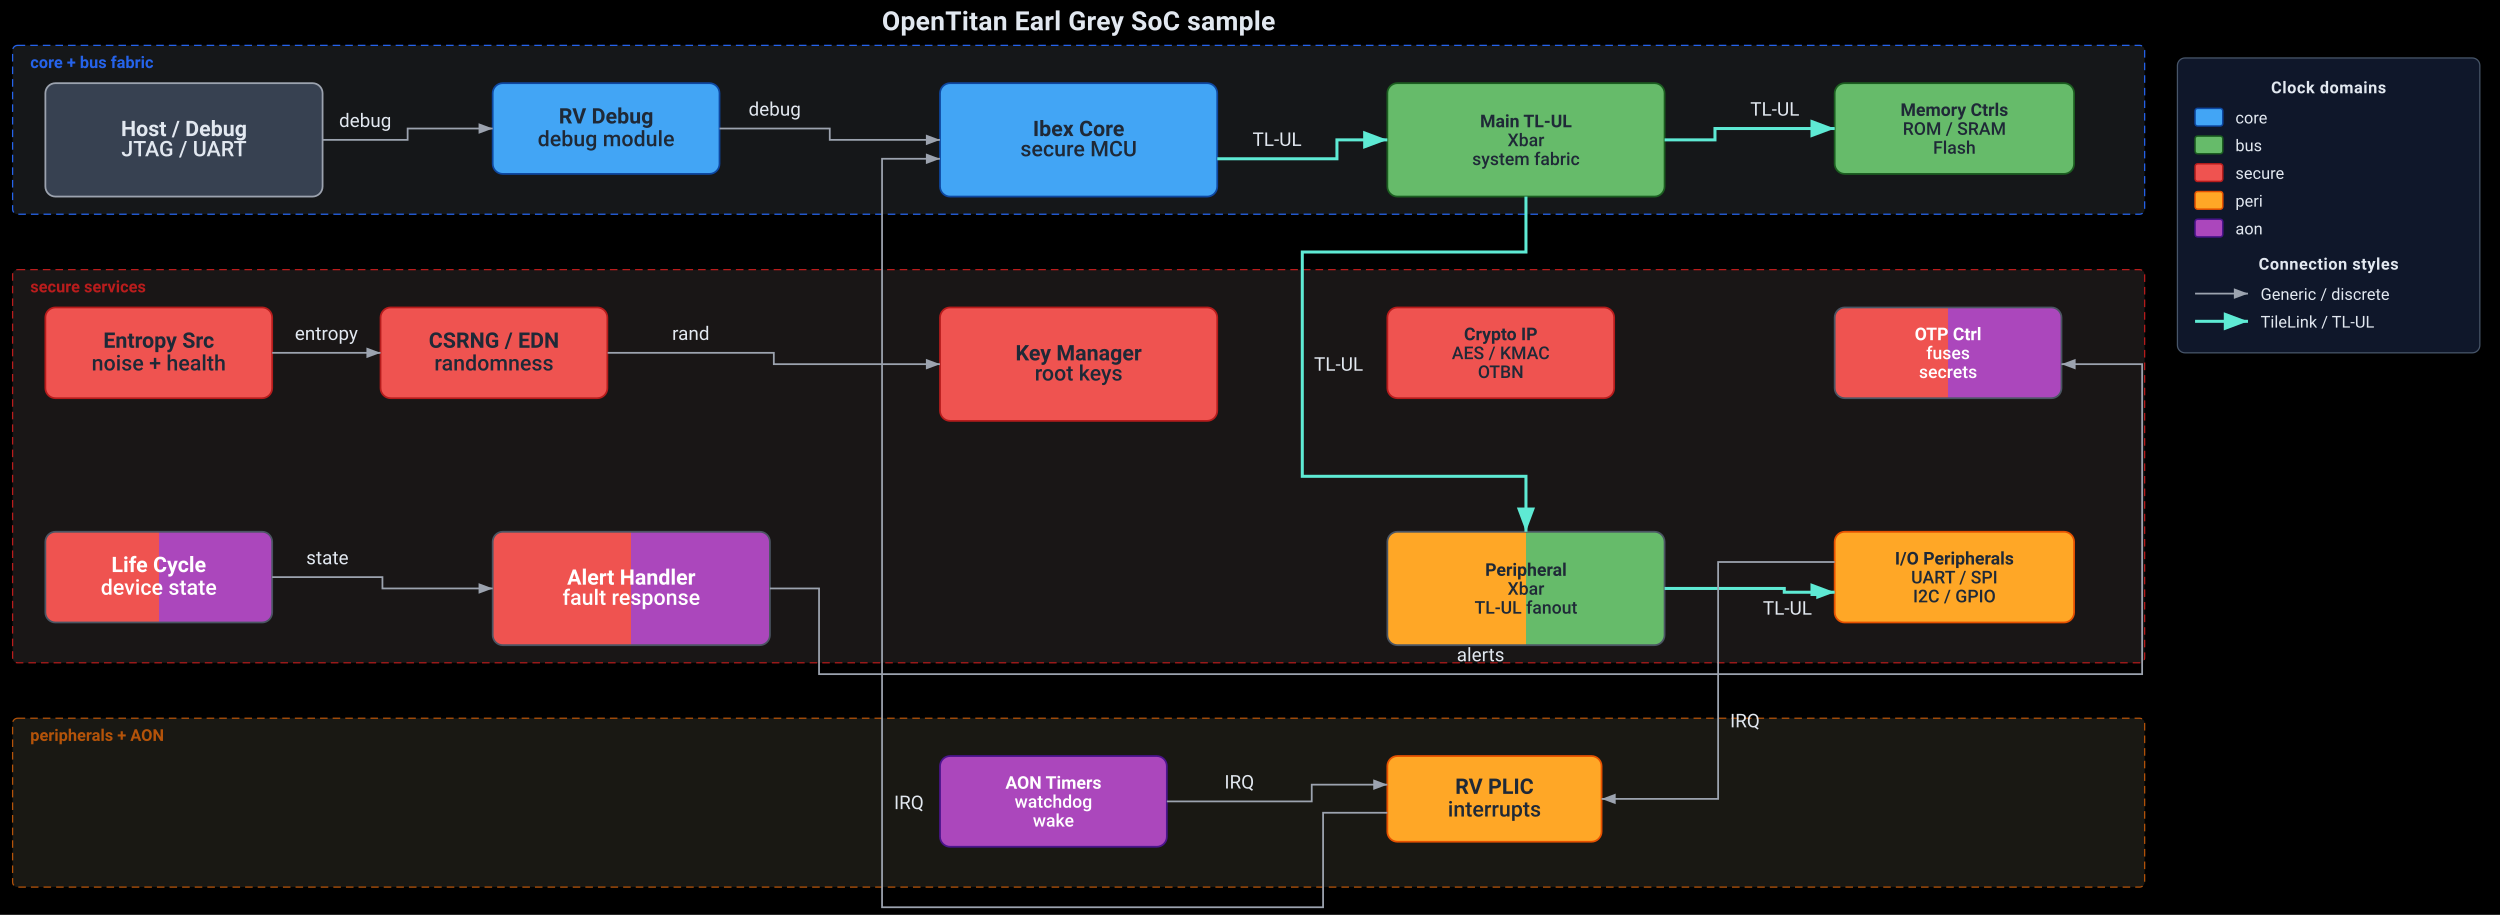
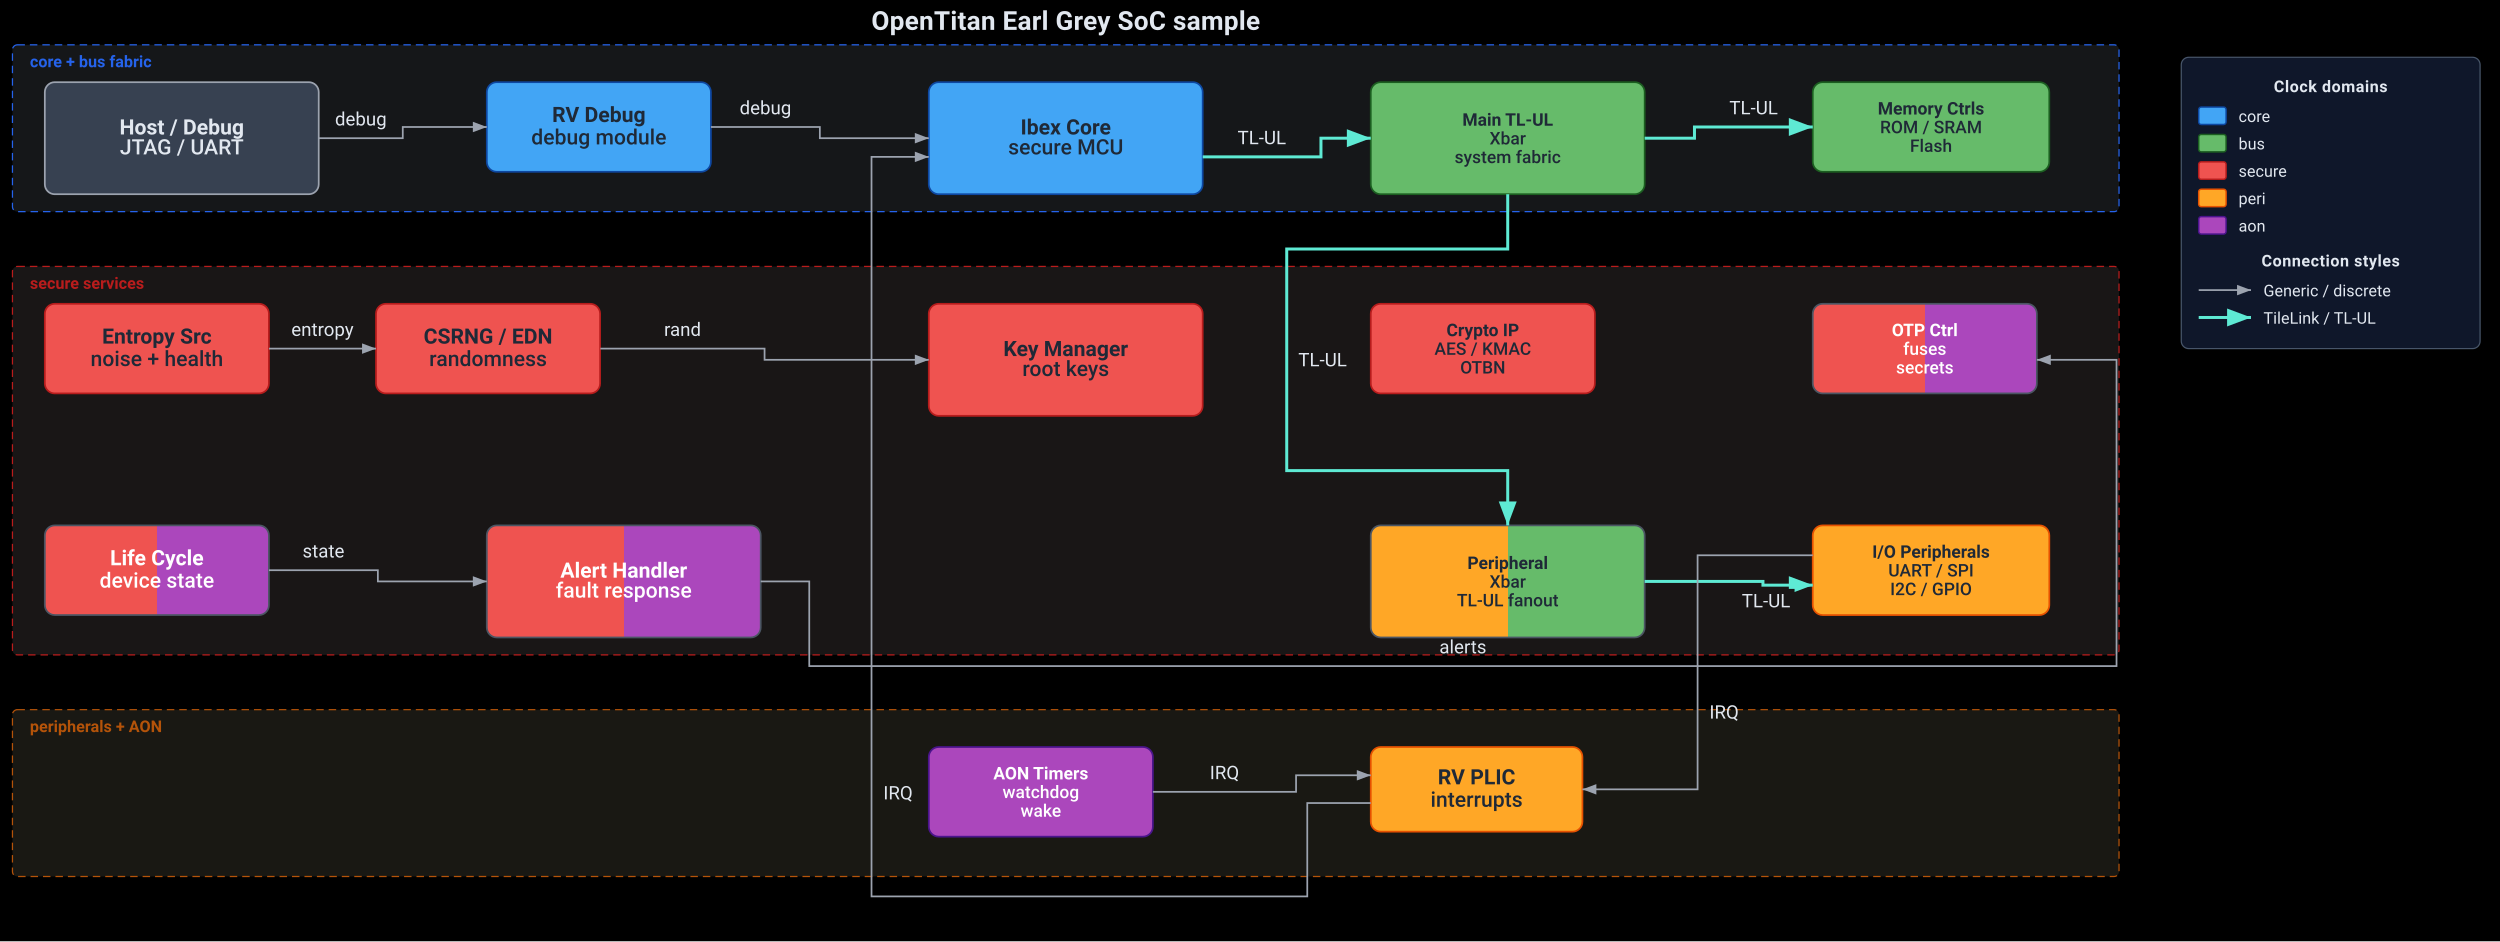
- <svg xmlns="http://www.w3.org/2000/svg" width="1984" height="726" viewBox="0 0 1984 726" font-family="ui-sans-serif, system-ui, -apple-system, 'Segoe UI', Roboto, 'Helvetica Neue', Arial, sans-serif" style="background:#000000">
+ <svg xmlns="http://www.w3.org/2000/svg" width="2008" height="756" viewBox="0 0 2008 756" font-family="ui-sans-serif, system-ui, -apple-system, 'Segoe UI', Roboto, 'Helvetica Neue', Arial, sans-serif" style="background:#000000">
  <defs>
    <marker id="ah-solid" markerWidth="9" markerHeight="9" refX="8" refY="3" orient="auto">
      <path d="M0,0 L0,6 L8,3 z" fill="#e2e8f0" />
    </marker>
    <marker id="ah-thin" markerWidth="9" markerHeight="9" refX="8" refY="3" orient="auto">
      <path d="M0,0 L0,6 L8,3 z" fill="#9ca3af" />
    </marker>
    <marker id="ah-stream" markerWidth="9" markerHeight="9" refX="8" refY="3" orient="auto">
      <path d="M0,0 L0,6 L8,3 z" fill="#d9f99d" />
    </marker>
    <marker id="ah-axil" markerWidth="9" markerHeight="9" refX="8" refY="3" orient="auto">
      <path d="M0,0 L0,6 L8,3 z" fill="#93c5fd" />
    </marker>
    <marker id="ah-tilelink" markerWidth="9" markerHeight="9" refX="8" refY="3" orient="auto">
      <path d="M0,0 L0,6 L8,3 z" fill="#5eead4" />
    </marker>
    <marker id="ah-cdc" markerWidth="9" markerHeight="9" refX="8" refY="3" orient="auto">
      <path d="M0,0 L0,6 L8,3 z" fill="#d8b4fe" />
    </marker>
    <marker id="ah-open" markerWidth="9" markerHeight="9" refX="8" refY="3" orient="auto">
      <path d="M0.5,0.5 L0.5,5.5 L8,3 z" fill="#000000" stroke="#e2e8f0" stroke-width="1" />
    </marker>
    <linearGradient id="grad-otp_ctrl" x1="0%" y1="0%" x2="100%" y2="0%">
      <stop offset="50%" stop-color="#EF5350" />
      <stop offset="50%" stop-color="#AB47BC" />
    </linearGradient>
    <linearGradient id="grad-lc_ctrl" x1="0%" y1="0%" x2="100%" y2="0%">
      <stop offset="50%" stop-color="#EF5350" />
      <stop offset="50%" stop-color="#AB47BC" />
    </linearGradient>
    <linearGradient id="grad-alert_handler" x1="0%" y1="0%" x2="100%" y2="0%">
      <stop offset="50%" stop-color="#EF5350" />
      <stop offset="50%" stop-color="#AB47BC" />
    </linearGradient>
    <linearGradient id="grad-xbar_peri" x1="0%" y1="0%" x2="100%" y2="0%">
      <stop offset="50%" stop-color="#FFA726" />
      <stop offset="50%" stop-color="#66BB6A" />
    </linearGradient>
  </defs>
-   <rect width="1984" height="726" fill="#000000" id="_canvas_bg" />
+   <rect width="2008" height="756" fill="#000000" id="_canvas_bg" />
  <text x="856.0" y="24" text-anchor="middle" font-size="21" font-weight="600" fill="#e2e8f0" letter-spacing="0.2">OpenTitan Earl Grey SoC sample</text>
  <rect id="band_core_bus" x="10" y="36" width="1692" height="134" fill="#DBEAFE" fill-opacity="0.1" stroke="#2563EB" stroke-width="1" stroke-dasharray="6,4" rx="4" />
  <text x="24" y="54" font-size="13" font-weight="700" fill="#2563EB">core + bus fabric</text>
  <rect id="band_secure_services" x="10" y="214" width="1692" height="312" fill="#FEE2E2" fill-opacity="0.1" stroke="#B91C1C" stroke-width="1" stroke-dasharray="6,4" rx="4" />
  <text x="24" y="232" font-size="13" font-weight="700" fill="#B91C1C">secure services</text>
  <rect id="band_peripheral_aon" x="10" y="570" width="1692" height="134" fill="#FEF3C7" fill-opacity="0.1" stroke="#B45309" stroke-width="1" stroke-dasharray="6,4" rx="4" />
  <text x="24" y="588" font-size="13" font-weight="700" fill="#B45309">peripherals + AON</text>
  <rect id="host" x="36" y="66" width="220" height="90" fill="#374151" stroke="#9ca3af" stroke-width="1.4" rx="8" />
  <text x="146" y="108" text-anchor="middle" font-size="17" font-weight="600" fill="#e2e8f0">Host / Debug</text>
  <text x="146" y="124" text-anchor="middle" font-size="17" font-weight="500" fill="#e2e8f0">JTAG / UART</text>
  <rect id="rv_dm" x="391" y="66" width="180" height="72" fill="#42A5F5" stroke="#0D47A1" stroke-width="1.4" rx="8" />
  <text x="481" y="98" text-anchor="middle" font-size="17" font-weight="600" fill="#1f2937">RV Debug</text>
  <text x="481" y="116" text-anchor="middle" font-size="17" font-weight="500" fill="#1f2937">debug module</text>
  <rect id="ibex" x="746" y="66" width="220" height="90" fill="#42A5F5" stroke="#0D47A1" stroke-width="1.4" rx="8" />
  <text x="856" y="108" text-anchor="middle" font-size="17" font-weight="600" fill="#1f2937">Ibex Core</text>
  <text x="856" y="124" text-anchor="middle" font-size="17" font-weight="500" fill="#1f2937">secure MCU</text>
  <rect id="xbar_main" x="1101" y="66" width="220" height="90" fill="#66BB6A" stroke="#1B5E20" stroke-width="1.4" rx="8" />
  <text x="1211" y="101" text-anchor="middle" font-size="14" font-weight="600" fill="#1f2937">Main TL-UL</text>
  <text x="1211" y="116" text-anchor="middle" font-size="14" font-weight="500" fill="#1f2937">Xbar</text>
  <text x="1211" y="131" text-anchor="middle" font-size="14" font-weight="500" fill="#1f2937">system fabric</text>
  <rect id="mem_ctrls" x="1456" y="66" width="190" height="72" fill="#66BB6A" stroke="#1B5E20" stroke-width="1.4" rx="8" />
  <text x="1551" y="92" text-anchor="middle" font-size="14" font-weight="600" fill="#1f2937">Memory Ctrls</text>
  <text x="1551" y="107" text-anchor="middle" font-size="14" font-weight="500" fill="#1f2937">ROM / SRAM</text>
  <text x="1551" y="122" text-anchor="middle" font-size="14" font-weight="500" fill="#1f2937">Flash</text>
  <rect id="entropy" x="36" y="244" width="180" height="72" fill="#EF5350" stroke="#B71C1C" stroke-width="1.4" rx="8" />
  <text x="126" y="276" text-anchor="middle" font-size="17" font-weight="600" fill="#1f2937">Entropy Src</text>
  <text x="126" y="294" text-anchor="middle" font-size="17" font-weight="500" fill="#1f2937">noise + health</text>
  <rect id="csrng_edn" x="302" y="244" width="180" height="72" fill="#EF5350" stroke="#B71C1C" stroke-width="1.4" rx="8" />
  <text x="392" y="276" text-anchor="middle" font-size="17" font-weight="600" fill="#1f2937">CSRNG / EDN</text>
  <text x="392" y="294" text-anchor="middle" font-size="17" font-weight="500" fill="#1f2937">randomness</text>
  <rect id="keymgr" x="746" y="244" width="220" height="90" fill="#EF5350" stroke="#B71C1C" stroke-width="1.4" rx="8" />
  <text x="856" y="286" text-anchor="middle" font-size="17" font-weight="600" fill="#1f2937">Key Manager</text>
  <text x="856" y="302" text-anchor="middle" font-size="17" font-weight="500" fill="#1f2937">root keys</text>
  <rect id="crypto" x="1101" y="244" width="180" height="72" fill="#EF5350" stroke="#B71C1C" stroke-width="1.4" rx="8" />
  <text x="1191" y="270" text-anchor="middle" font-size="14" font-weight="600" fill="#1f2937">Crypto IP</text>
  <text x="1191" y="285" text-anchor="middle" font-size="14" font-weight="500" fill="#1f2937">AES / KMAC</text>
  <text x="1191" y="300" text-anchor="middle" font-size="14" font-weight="500" fill="#1f2937">OTBN</text>
  <rect id="otp_ctrl" x="1456" y="244" width="180" height="72" fill="url(#grad-otp_ctrl)" stroke="#4b5563" stroke-width="1.4" rx="8" />
  <text x="1546" y="270" text-anchor="middle" font-size="14" font-weight="600" fill="#ffffff">OTP Ctrl</text>
  <text x="1546" y="285" text-anchor="middle" font-size="14" font-weight="500" fill="#ffffff">fuses</text>
  <text x="1546" y="300" text-anchor="middle" font-size="14" font-weight="500" fill="#ffffff">secrets</text>
  <rect id="lc_ctrl" x="36" y="422" width="180" height="72" fill="url(#grad-lc_ctrl)" stroke="#4b5563" stroke-width="1.4" rx="8" />
  <text x="126" y="454" text-anchor="middle" font-size="17" font-weight="600" fill="#ffffff">Life Cycle</text>
  <text x="126" y="472" text-anchor="middle" font-size="17" font-weight="500" fill="#ffffff">device state</text>
  <rect id="alert_handler" x="391" y="422" width="220" height="90" fill="url(#grad-alert_handler)" stroke="#4b5563" stroke-width="1.4" rx="8" />
  <text x="501" y="464" text-anchor="middle" font-size="17" font-weight="600" fill="#ffffff">Alert Handler</text>
  <text x="501" y="480" text-anchor="middle" font-size="17" font-weight="500" fill="#ffffff">fault response</text>
  <rect id="xbar_peri" x="1101" y="422" width="220" height="90" fill="url(#grad-xbar_peri)" stroke="#4b5563" stroke-width="1.4" rx="8" />
  <text x="1211" y="457" text-anchor="middle" font-size="14" font-weight="600" fill="#1f2937">Peripheral</text>
  <text x="1211" y="472" text-anchor="middle" font-size="14" font-weight="500" fill="#1f2937">Xbar</text>
  <text x="1211" y="487" text-anchor="middle" font-size="14" font-weight="500" fill="#1f2937">TL-UL fanout</text>
  <rect id="peripherals" x="1456" y="422" width="190" height="72" fill="#FFA726" stroke="#E65100" stroke-width="1.4" rx="8" />
  <text x="1551" y="448" text-anchor="middle" font-size="14" font-weight="600" fill="#1f2937">I/O Peripherals</text>
  <text x="1551" y="463" text-anchor="middle" font-size="14" font-weight="500" fill="#1f2937">UART / SPI</text>
  <text x="1551" y="478" text-anchor="middle" font-size="14" font-weight="500" fill="#1f2937">I2C / GPIO</text>
  <rect id="aon_timer" x="746" y="600" width="180" height="72" fill="#AB47BC" stroke="#4A148C" stroke-width="1.4" rx="8" />
  <text x="836" y="626" text-anchor="middle" font-size="14" font-weight="600" fill="#ffffff">AON Timers</text>
  <text x="836" y="641" text-anchor="middle" font-size="14" font-weight="500" fill="#ffffff">watchdog</text>
  <text x="836" y="656" text-anchor="middle" font-size="14" font-weight="500" fill="#ffffff">wake</text>
  <rect id="rv_plic" x="1101" y="600" width="170" height="68" fill="#FFA726" stroke="#E65100" stroke-width="1.4" rx="8" />
  <text x="1186" y="630" text-anchor="middle" font-size="17" font-weight="600" fill="#1f2937">RV PLIC</text>
  <text x="1186" y="648" text-anchor="middle" font-size="17" font-weight="500" fill="#1f2937">interrupts</text>
  <mask id="edge-label-clearance" maskUnits="userSpaceOnUse">
-     <rect width="1984" height="726" fill="#ffffff" />
+     <rect width="2008" height="756" fill="#ffffff" />
    <rect x="266.9" y="86.0" width="45.7" height="19.0" fill="#000000" />
    <rect x="591.9" y="77.0" width="45.7" height="19.0" fill="#000000" />
    <rect x="990.7" y="101.0" width="45.7" height="19.0" fill="#000000" />
    <rect x="1385.7" y="77.0" width="45.7" height="19.0" fill="#000000" />
    <rect x="1039.5" y="279.5" width="45.7" height="19.0" fill="#000000" />
    <rect x="232.0" y="255.0" width="54.0" height="19.0" fill="#000000" />
    <rect x="531.2" y="255.0" width="34.0" height="19.0" fill="#000000" />
    <rect x="241.5" y="433.0" width="36.5" height="19.0" fill="#000000" />
    <rect x="1154.7" y="510.0" width="40.7" height="19.0" fill="#000000" />
    <rect x="1395.7" y="473.0" width="45.7" height="19.0" fill="#000000" />
    <rect x="1369.5" y="562.5" width="30.7" height="19.0" fill="#000000" />
    <rect x="968.2" y="611.0" width="30.7" height="19.0" fill="#000000" />
    <rect x="706.0" y="627.3" width="30.7" height="19.0" fill="#000000" />
  </mask>
  <path id="edge_host_to_rv_dm" d="M 256.0,111.0 L 323.5,111.0 L 323.5,102.0 L 391.0,102.0" stroke="#9ca3af" stroke-width="1.4" fill="none" marker-end="url(#ah-thin)" mask="url(#edge-label-clearance)" />
  <path id="edge_rv_dm_to_ibex" d="M 571.0,102.0 L 658.5,102.0 L 658.5,111.0 L 746.0,111.0" stroke="#9ca3af" stroke-width="1.4" fill="none" marker-end="url(#ah-thin)" mask="url(#edge-label-clearance)" />
  <path id="edge_ibex_to_xbar_main" d="M 966.0,126.0 L 1061.0,126.0 L 1061.0,111.0 L 1101.0,111.0" stroke="#5eead4" stroke-width="2.4" fill="none" marker-end="url(#ah-tilelink)" mask="url(#edge-label-clearance)" />
  <path id="edge_xbar_main_to_mem_ctrls" d="M 1321.0,111.0 L 1361.0,111.0 L 1361.0,102.0 L 1456.0,102.0" stroke="#5eead4" stroke-width="2.4" fill="none" marker-end="url(#ah-tilelink)" mask="url(#edge-label-clearance)" />
  <path id="edge_xbar_main_to_xbar_peri" d="M 1211.0,156.0 L 1211.0,200.0 L 1033.5,200.0 L 1033.5,378.0 L 1211.0,378.0 L 1211.0,422.0" stroke="#5eead4" stroke-width="2.4" fill="none" marker-end="url(#ah-tilelink)" mask="url(#edge-label-clearance)" />
  <path id="edge_entropy_to_csrng_edn" d="M 216.0,280.0 L 302.0,280.0" stroke="#9ca3af" stroke-width="1.4" fill="none" marker-end="url(#ah-thin)" mask="url(#edge-label-clearance)" />
  <path id="edge_csrng_edn_to_keymgr" d="M 482.2,280.0 L 614.1,280.0 L 614.1,289.0 L 746.0,289.0" stroke="#9ca3af" stroke-width="1.4" fill="none" marker-end="url(#ah-thin)" mask="url(#edge-label-clearance)" />
  <path id="edge_lc_ctrl_to_alert_handler" d="M 216.0,458.0 L 303.5,458.0 L 303.5,467.0 L 391.0,467.0" stroke="#9ca3af" stroke-width="1.4" fill="none" marker-end="url(#ah-thin)" mask="url(#edge-label-clearance)" />
  <path id="edge_alert_handler_to_otp_ctrl" d="M 611.0,467.0 L 650.0,467.0 L 650.0,535.0 L 1700.0,535.0 L 1700.0,289.0 L 1636.0,289.0" stroke="#9ca3af" stroke-width="1.4" fill="none" marker-end="url(#ah-thin)" mask="url(#edge-label-clearance)" />
  <path id="edge_xbar_peri_to_peripherals" d="M 1321.0,467.0 L 1416.0,467.0 L 1416.0,470.0 L 1456.0,470.0" stroke="#5eead4" stroke-width="2.4" fill="none" marker-end="url(#ah-tilelink)" mask="url(#edge-label-clearance)" />
  <path id="edge_peripherals_to_rv_plic" d="M 1456.0,446.0 L 1363.5,446.0 L 1363.5,634.0 L 1271.0,634.0" stroke="#9ca3af" stroke-width="1.4" fill="none" marker-end="url(#ah-thin)" mask="url(#edge-label-clearance)" />
  <path id="edge_aon_timer_to_rv_plic" d="M 926.0,636.0 L 1041.0,636.0 L 1041.0,622.7 L 1101.0,622.7" stroke="#9ca3af" stroke-width="1.4" fill="none" marker-end="url(#ah-thin)" mask="url(#edge-label-clearance)" />
  <path id="edge_rv_plic_to_ibex" d="M 1101.0,645.0 L 1050.0,645.0 L 1050.0,720.0 L 700.0,720.0 L 700.0,126.0 L 746.0,126.0" stroke="#9ca3af" stroke-width="1.4" fill="none" marker-end="url(#ah-thin)" mask="url(#edge-label-clearance)" />
  <text x="289.8" y="100.8" text-anchor="middle" font-size="15" fill="#e2e8f0">debug</text>
  <text x="614.8" y="91.8" text-anchor="middle" font-size="15" fill="#e2e8f0">debug</text>
  <text x="1013.5" y="115.8" text-anchor="middle" font-size="15" fill="#e2e8f0">TL-UL</text>
  <text x="1408.5" y="91.8" text-anchor="middle" font-size="15" fill="#e2e8f0">TL-UL</text>
  <text x="1062.3" y="294.2" text-anchor="middle" font-size="15" fill="#e2e8f0">TL-UL</text>
  <text x="259.0" y="269.8" text-anchor="middle" font-size="15" fill="#e2e8f0">entropy</text>
  <text x="548.2" y="269.8" text-anchor="middle" font-size="15" fill="#e2e8f0">rand</text>
  <text x="259.8" y="447.8" text-anchor="middle" font-size="15" fill="#e2e8f0">state</text>
  <text x="1175.0" y="524.8" text-anchor="middle" font-size="15" fill="#e2e8f0">alerts</text>
  <text x="1418.5" y="487.8" text-anchor="middle" font-size="15" fill="#e2e8f0">TL-UL</text>
  <text x="1384.8" y="577.2" text-anchor="middle" font-size="15" fill="#e2e8f0">IRQ</text>
  <text x="983.5" y="625.8" text-anchor="middle" font-size="15" fill="#e2e8f0">IRQ</text>
  <text x="721.3" y="642.1" text-anchor="middle" font-size="15" fill="#e2e8f0">IRQ</text>
-   <rect id="legend_card" x="1728" y="46" width="240" height="234" fill="#0f172a" stroke="#475569" stroke-width="1" rx="6" />
-   <text x="1848" y="74" text-anchor="middle" font-size="13" font-weight="700" fill="#e2e8f0" letter-spacing="0.4">Clock domains</text>
-   <rect x="1742" y="86" width="22" height="14" fill="#42A5F5" stroke="#0D47A1" stroke-width="1.2" rx="2" />
-   <text x="1774" y="98" font-size="13" fill="#e2e8f0">core</text>
-   <rect x="1742" y="108" width="22" height="14" fill="#66BB6A" stroke="#1B5E20" stroke-width="1.2" rx="2" />
-   <text x="1774" y="120" font-size="13" fill="#e2e8f0">bus</text>
-   <rect x="1742" y="130" width="22" height="14" fill="#EF5350" stroke="#B71C1C" stroke-width="1.2" rx="2" />
-   <text x="1774" y="142" font-size="13" fill="#e2e8f0">secure</text>
-   <rect x="1742" y="152" width="22" height="14" fill="#FFA726" stroke="#E65100" stroke-width="1.2" rx="2" />
-   <text x="1774" y="164" font-size="13" fill="#e2e8f0">peri</text>
-   <rect x="1742" y="174" width="22" height="14" fill="#AB47BC" stroke="#4A148C" stroke-width="1.2" rx="2" />
-   <text x="1774" y="186" font-size="13" fill="#e2e8f0">aon</text>
-   <text x="1848" y="214" text-anchor="middle" font-size="13" font-weight="700" fill="#e2e8f0" letter-spacing="0.4">Connection styles</text>
-   <path id="legend-arrow-generic" d="M 1742,233.0 L 1784,233.0" stroke="#9ca3af" stroke-width="1.4" fill="none" marker-end="url(#ah-thin)" />
-   <text x="1794" y="238" font-size="13" fill="#e2e8f0">Generic / discrete</text>
-   <path id="legend-arrow-tilelink" d="M 1742,255.0 L 1784,255.0" stroke="#5eead4" stroke-width="2.4" fill="none" marker-end="url(#ah-tilelink)" />
-   <text x="1794" y="260" font-size="13" fill="#e2e8f0">TileLink / TL-UL</text>
+   <rect id="legend_card" x="1752" y="46" width="240" height="234" fill="#0f172a" stroke="#475569" stroke-width="1" rx="6" />
+   <text x="1872" y="74" text-anchor="middle" font-size="13" font-weight="700" fill="#e2e8f0" letter-spacing="0.4">Clock domains</text>
+   <rect x="1766" y="86" width="22" height="14" fill="#42A5F5" stroke="#0D47A1" stroke-width="1.2" rx="2" />
+   <text x="1798" y="98" font-size="13" fill="#e2e8f0">core</text>
+   <rect x="1766" y="108" width="22" height="14" fill="#66BB6A" stroke="#1B5E20" stroke-width="1.2" rx="2" />
+   <text x="1798" y="120" font-size="13" fill="#e2e8f0">bus</text>
+   <rect x="1766" y="130" width="22" height="14" fill="#EF5350" stroke="#B71C1C" stroke-width="1.2" rx="2" />
+   <text x="1798" y="142" font-size="13" fill="#e2e8f0">secure</text>
+   <rect x="1766" y="152" width="22" height="14" fill="#FFA726" stroke="#E65100" stroke-width="1.2" rx="2" />
+   <text x="1798" y="164" font-size="13" fill="#e2e8f0">peri</text>
+   <rect x="1766" y="174" width="22" height="14" fill="#AB47BC" stroke="#4A148C" stroke-width="1.2" rx="2" />
+   <text x="1798" y="186" font-size="13" fill="#e2e8f0">aon</text>
+   <text x="1872" y="214" text-anchor="middle" font-size="13" font-weight="700" fill="#e2e8f0" letter-spacing="0.4">Connection styles</text>
+   <path id="legend-arrow-generic" d="M 1766,233.0 L 1808,233.0" stroke="#9ca3af" stroke-width="1.4" fill="none" marker-end="url(#ah-thin)" />
+   <text x="1818" y="238" font-size="13" fill="#e2e8f0">Generic / discrete</text>
+   <path id="legend-arrow-tilelink" d="M 1766,255.0 L 1808,255.0" stroke="#5eead4" stroke-width="2.4" fill="none" marker-end="url(#ah-tilelink)" />
+   <text x="1818" y="260" font-size="13" fill="#e2e8f0">TileLink / TL-UL</text>
</svg>
